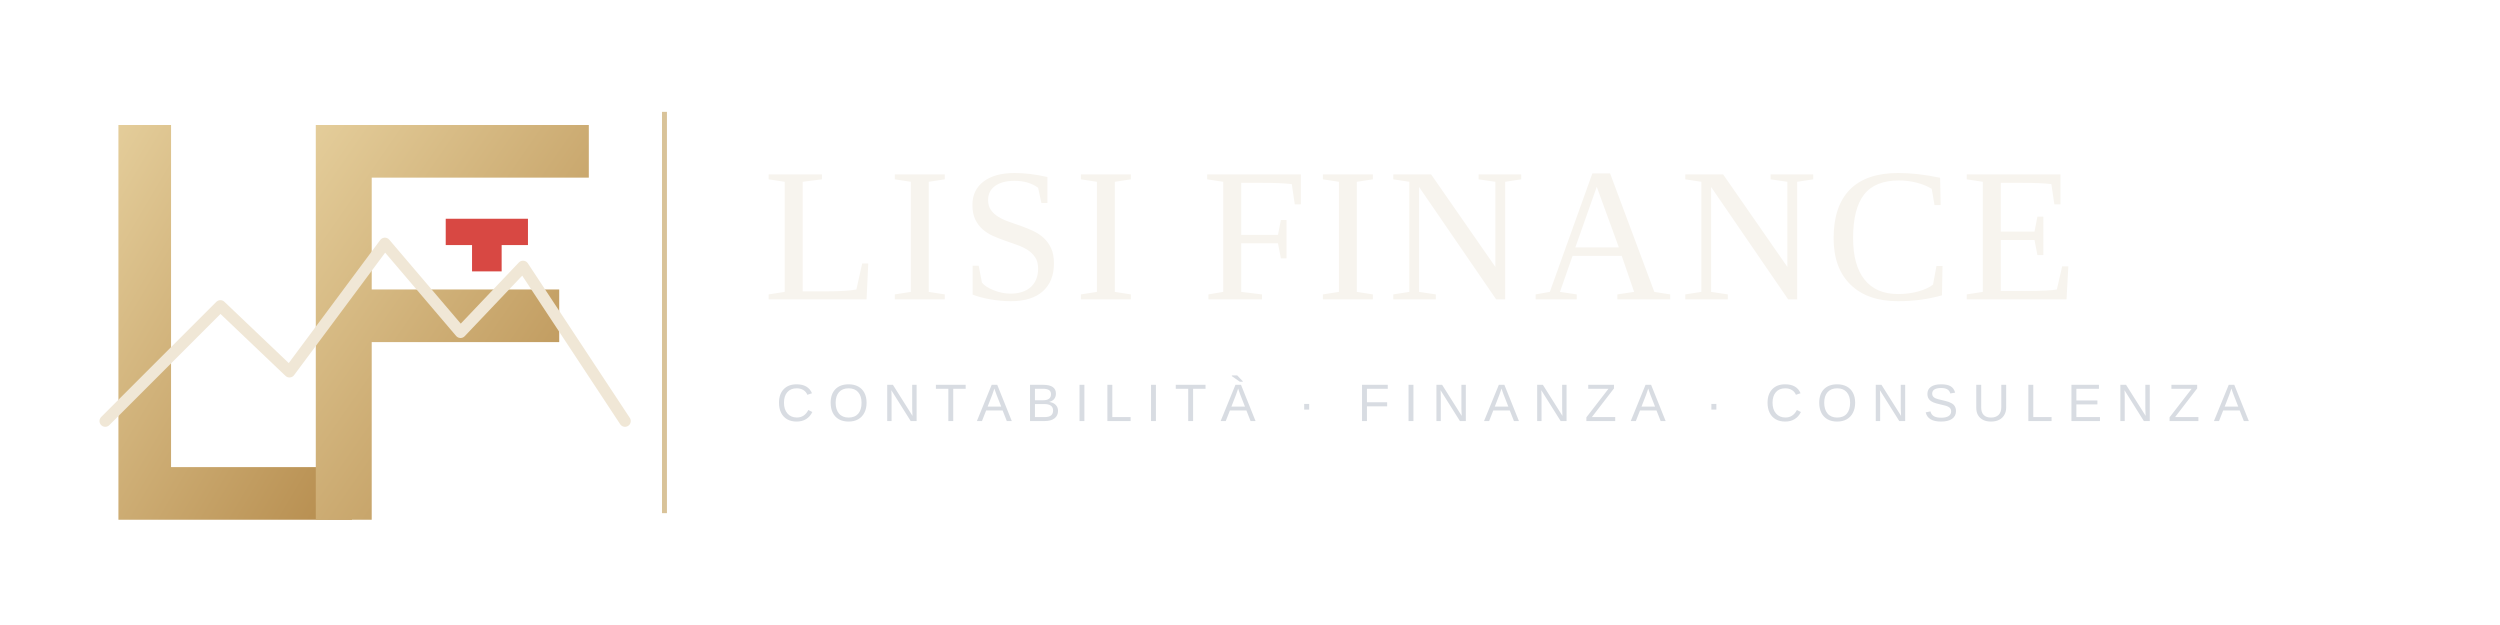
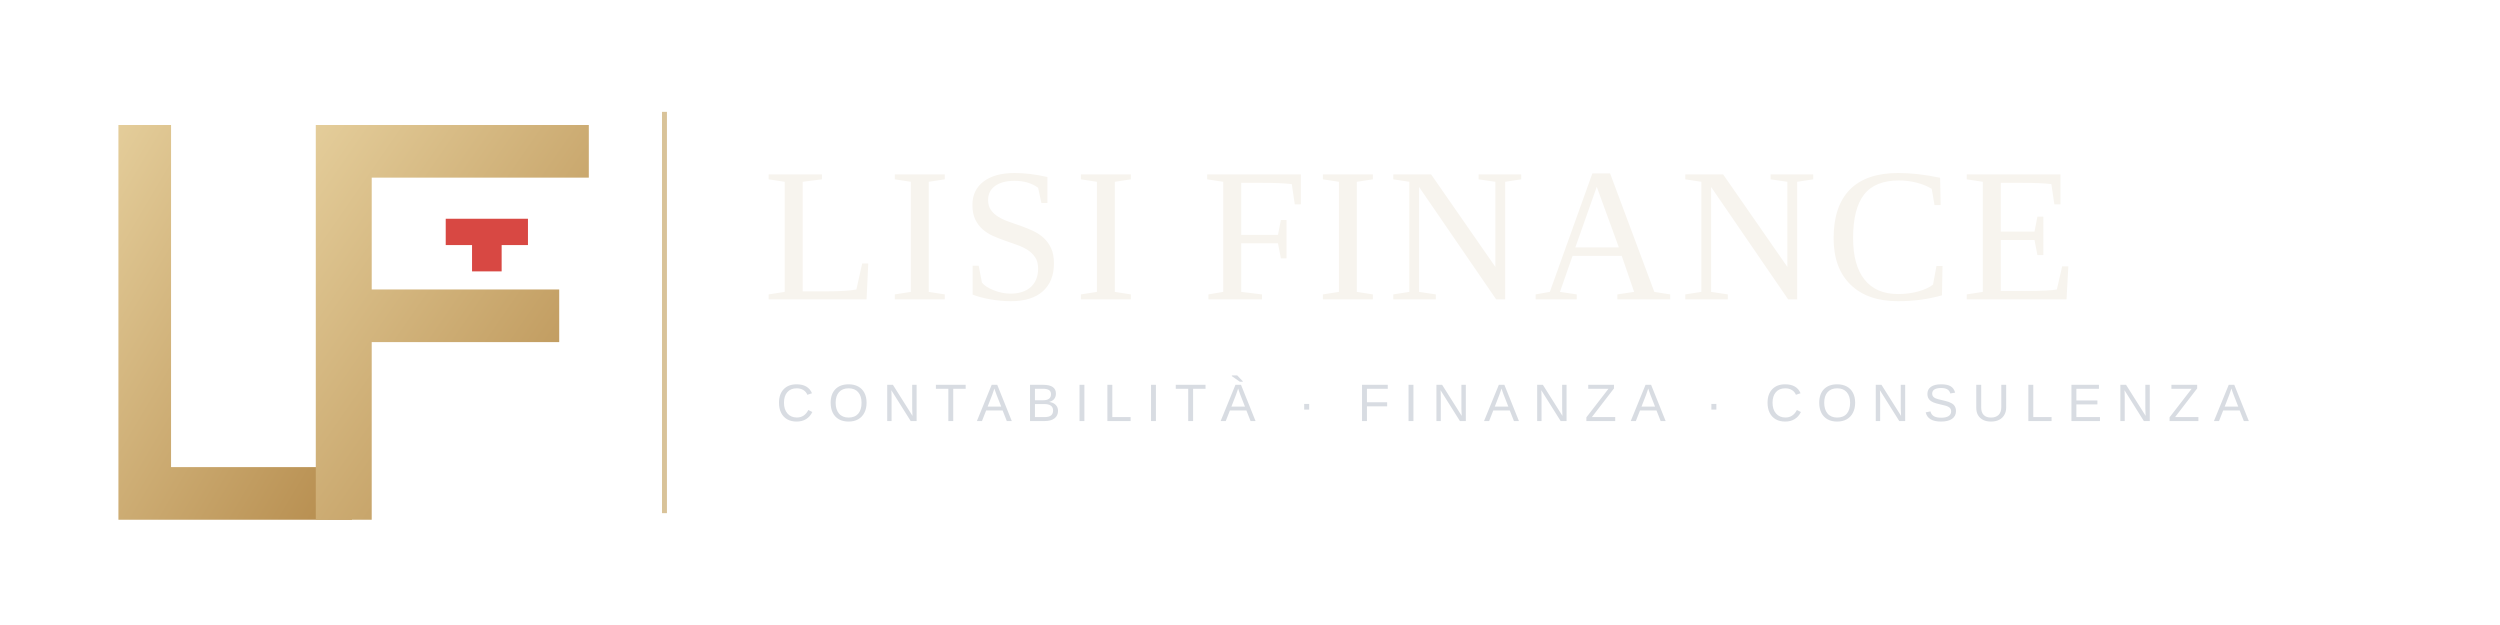
<svg xmlns="http://www.w3.org/2000/svg" viewBox="0 0 760 190" role="img" aria-labelledby="title desc">
  <defs>
    <linearGradient id="gold" x1="0" y1="0" x2="1" y2="1">
      <stop offset="0" stop-color="#E4CD9A" />
      <stop offset="1" stop-color="#B58B4C" />
    </linearGradient>
  </defs>
  <g transform="translate(18 10)">
    <path d="M18 148V28h16v104h55v16H18Z" fill="url(#gold)" />
    <path d="M78 148V28h83v16H95v34h57v16H95v54H78Z" fill="url(#gold)" />
-     <path d="M14 118 49 83l21 20 29-39 23 27 19-20 31 47" fill="none" stroke="#F0E7D6" stroke-width="3.5" stroke-linecap="round" stroke-linejoin="round" />
    <path d="M118 57h24v7h-8v8h-8v-8h-8Z" fill="#D84843" />
    <path d="M118 57h24v7h-8v8h-8v-8h-8Z" fill="none" stroke="#D84843" stroke-width="1" />
    <path d="M8 160h155" stroke="url(#gold)" stroke-width="1.5" opacity=".75" />
  </g>
  <path d="M202 34v122" stroke="#C9A96E" stroke-width="1.5" opacity=".7" />
  <text x="232" y="91" font-family="Georgia, 'Times New Roman', serif" font-size="58" letter-spacing="2.5" fill="#F7F4EE">LISI FINANCE</text>
  <text x="236" y="128" font-family="Arial, Helvetica, sans-serif" font-size="16" letter-spacing="4.2" fill="#D8DCE2">CONTABILITÀ  ·  FINANZA  ·  CONSULENZA</text>
</svg>
